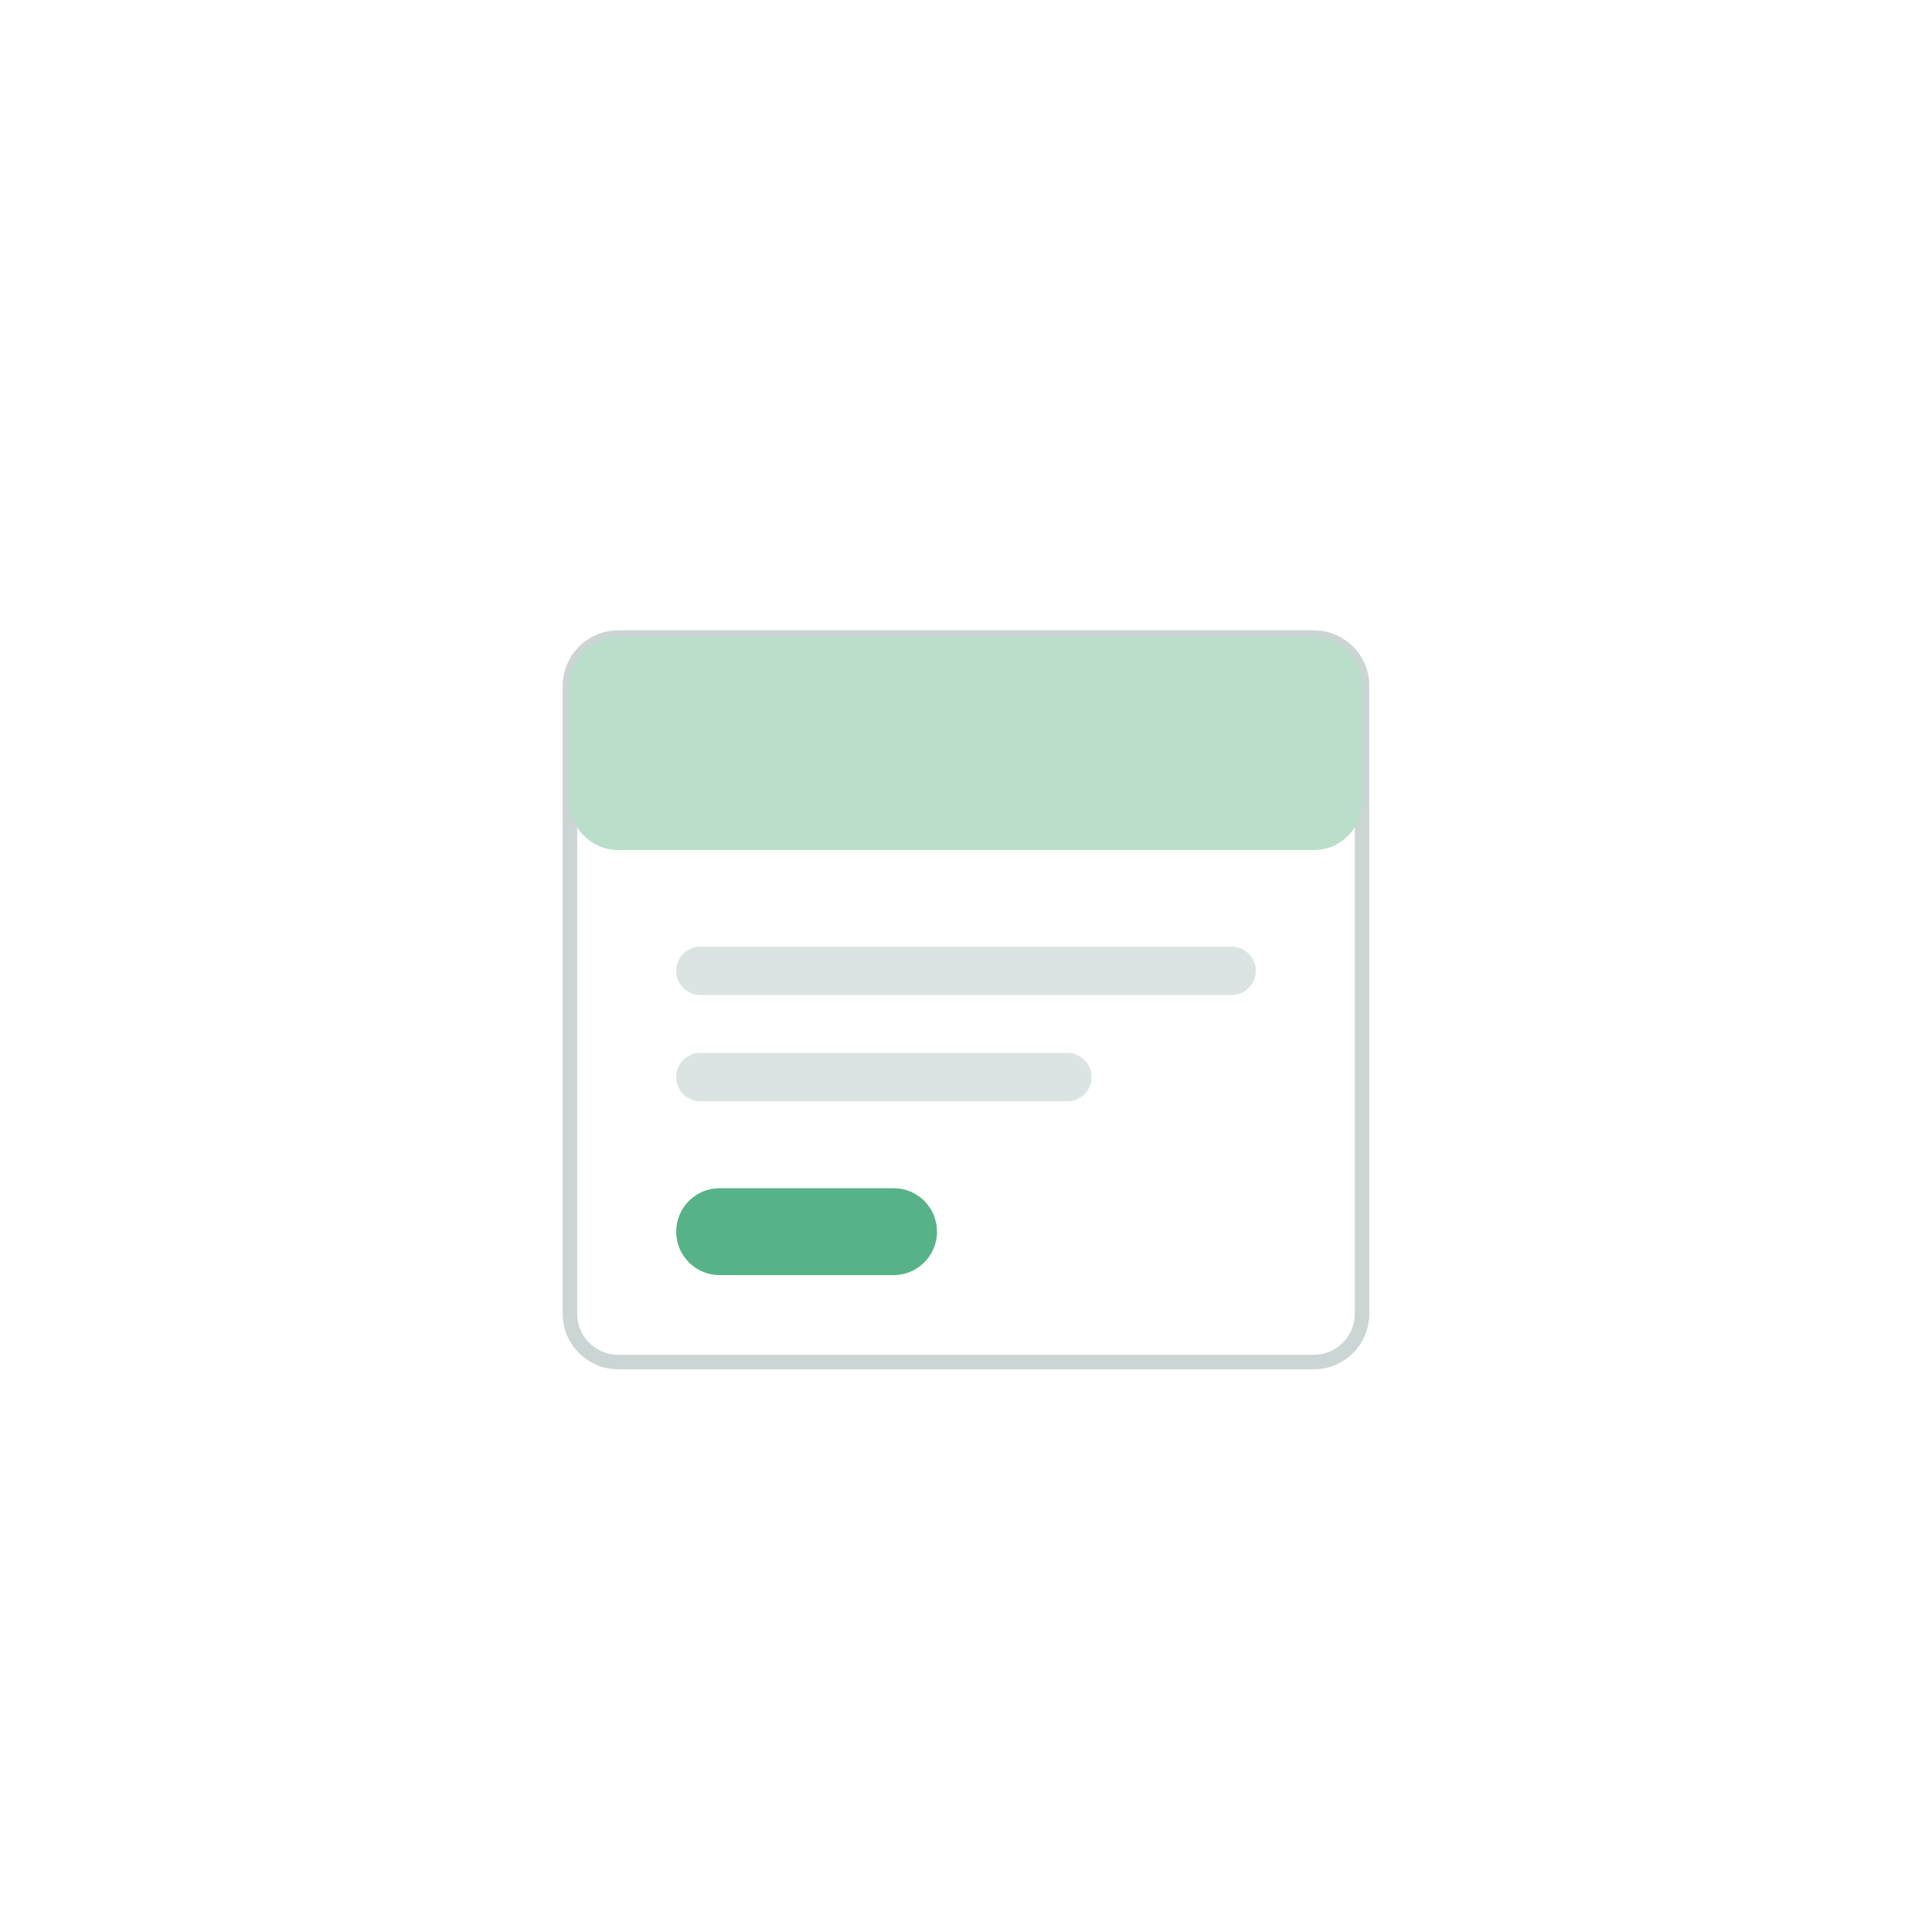
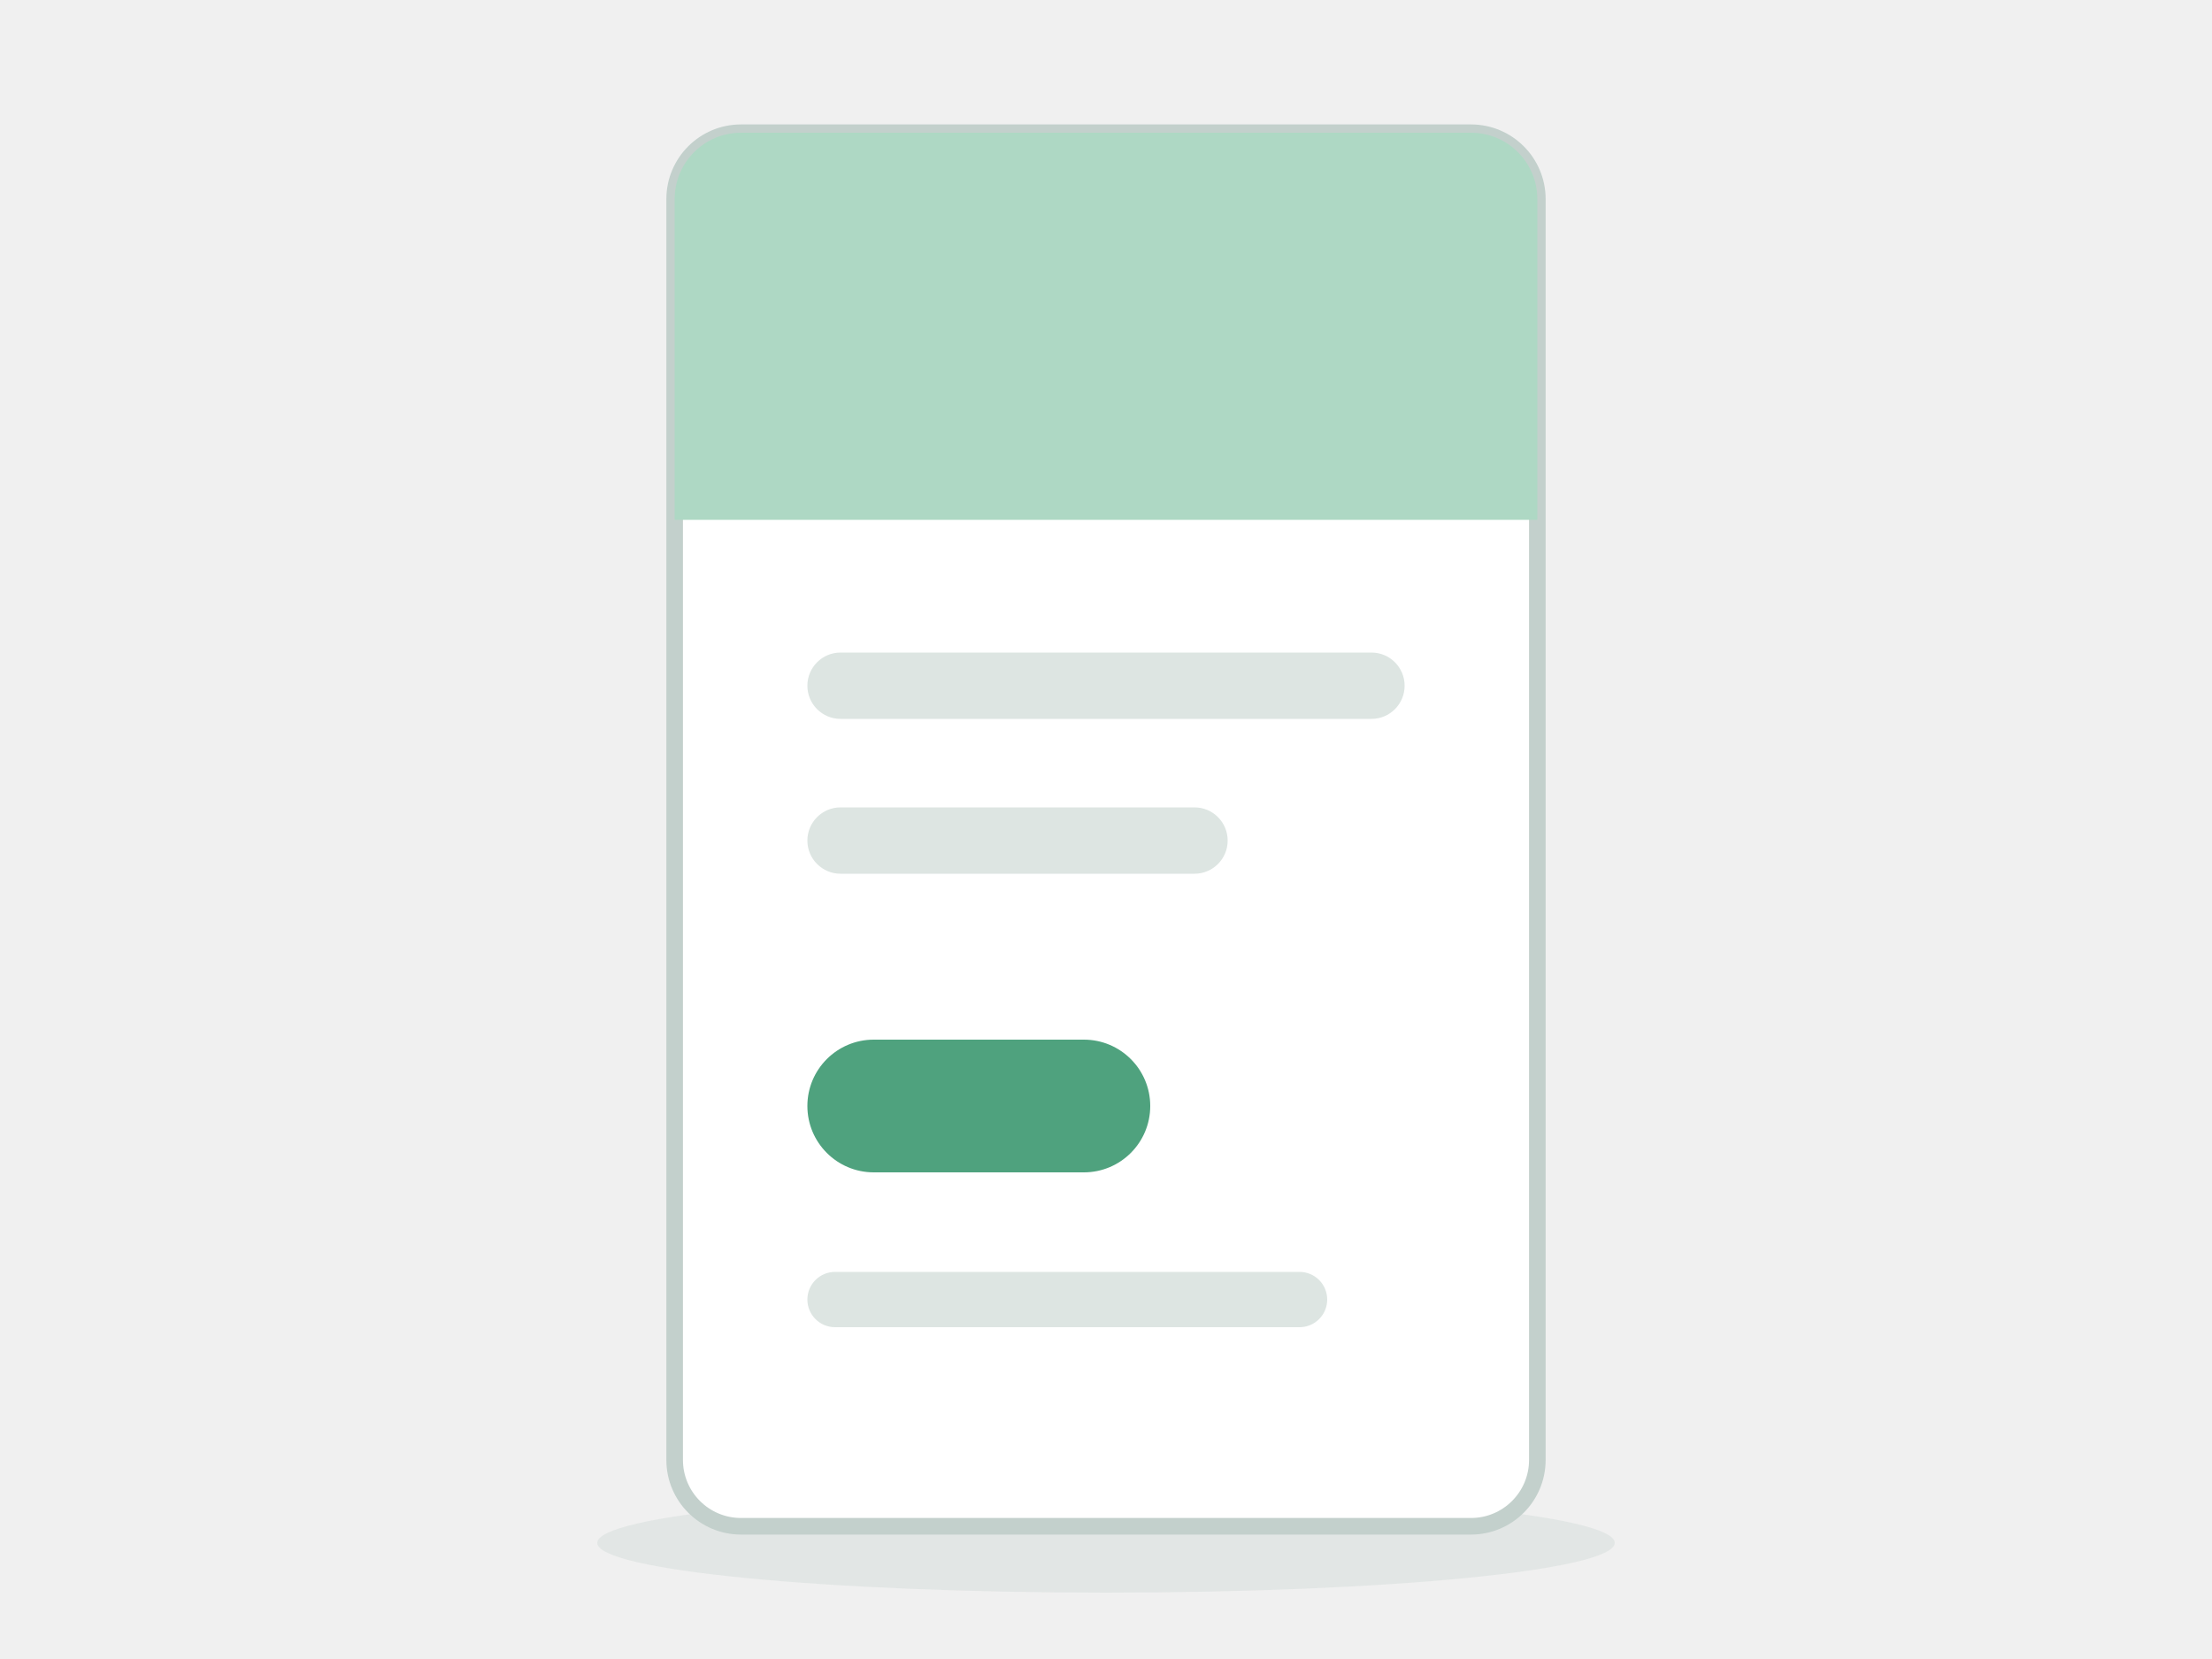
- <svg xmlns="http://www.w3.org/2000/svg" viewBox="0 0 400 400" width="400" height="400" role="img">
-   <rect width="400" height="400" rx="0" fill="#ffffff" />
-   <rect x="118" y="132" width="164" height="150" rx="10" fill="#ffffff" stroke="#cbd5d3" stroke-width="3" />
-   <rect x="118" y="132" width="164" height="44" rx="10" fill="#b9dfcb" />
-   <rect x="140" y="196" width="120" height="10" rx="5" fill="#dbe4e2" />
-   <rect x="140" y="218" width="86" height="10" rx="5" fill="#dbe4e2" />
-   <rect x="140" y="246" width="54" height="18" rx="9" fill="#57b287" />
+ <svg xmlns="http://www.w3.org/2000/svg" viewBox="0 0 400 300" width="400" height="300" fill="none" role="img">
+   <ellipse cx="200" cy="279" rx="92" ry="9" fill="#c3d0cc" opacity="0.30" />
+   <rect x="122" y="24" width="156" height="252" rx="12" fill="#ffffff" stroke="#c3d0cc" stroke-width="3" />
+   <path d="M122 36a12 12 0 0 1 12-12h132a12 12 0 0 1 12 12v58H122z" fill="#aed8c4" />
+   <rect x="146" y="118" width="108" height="12" rx="6" fill="#dde5e2" />
+   <rect x="146" y="146" width="76" height="12" rx="6" fill="#dde5e2" />
+   <rect x="146" y="188" width="62" height="24" rx="12" fill="#4fa27e" />
+   <rect x="146" y="230" width="94" height="10" rx="5" fill="#dde5e2" />
</svg>
